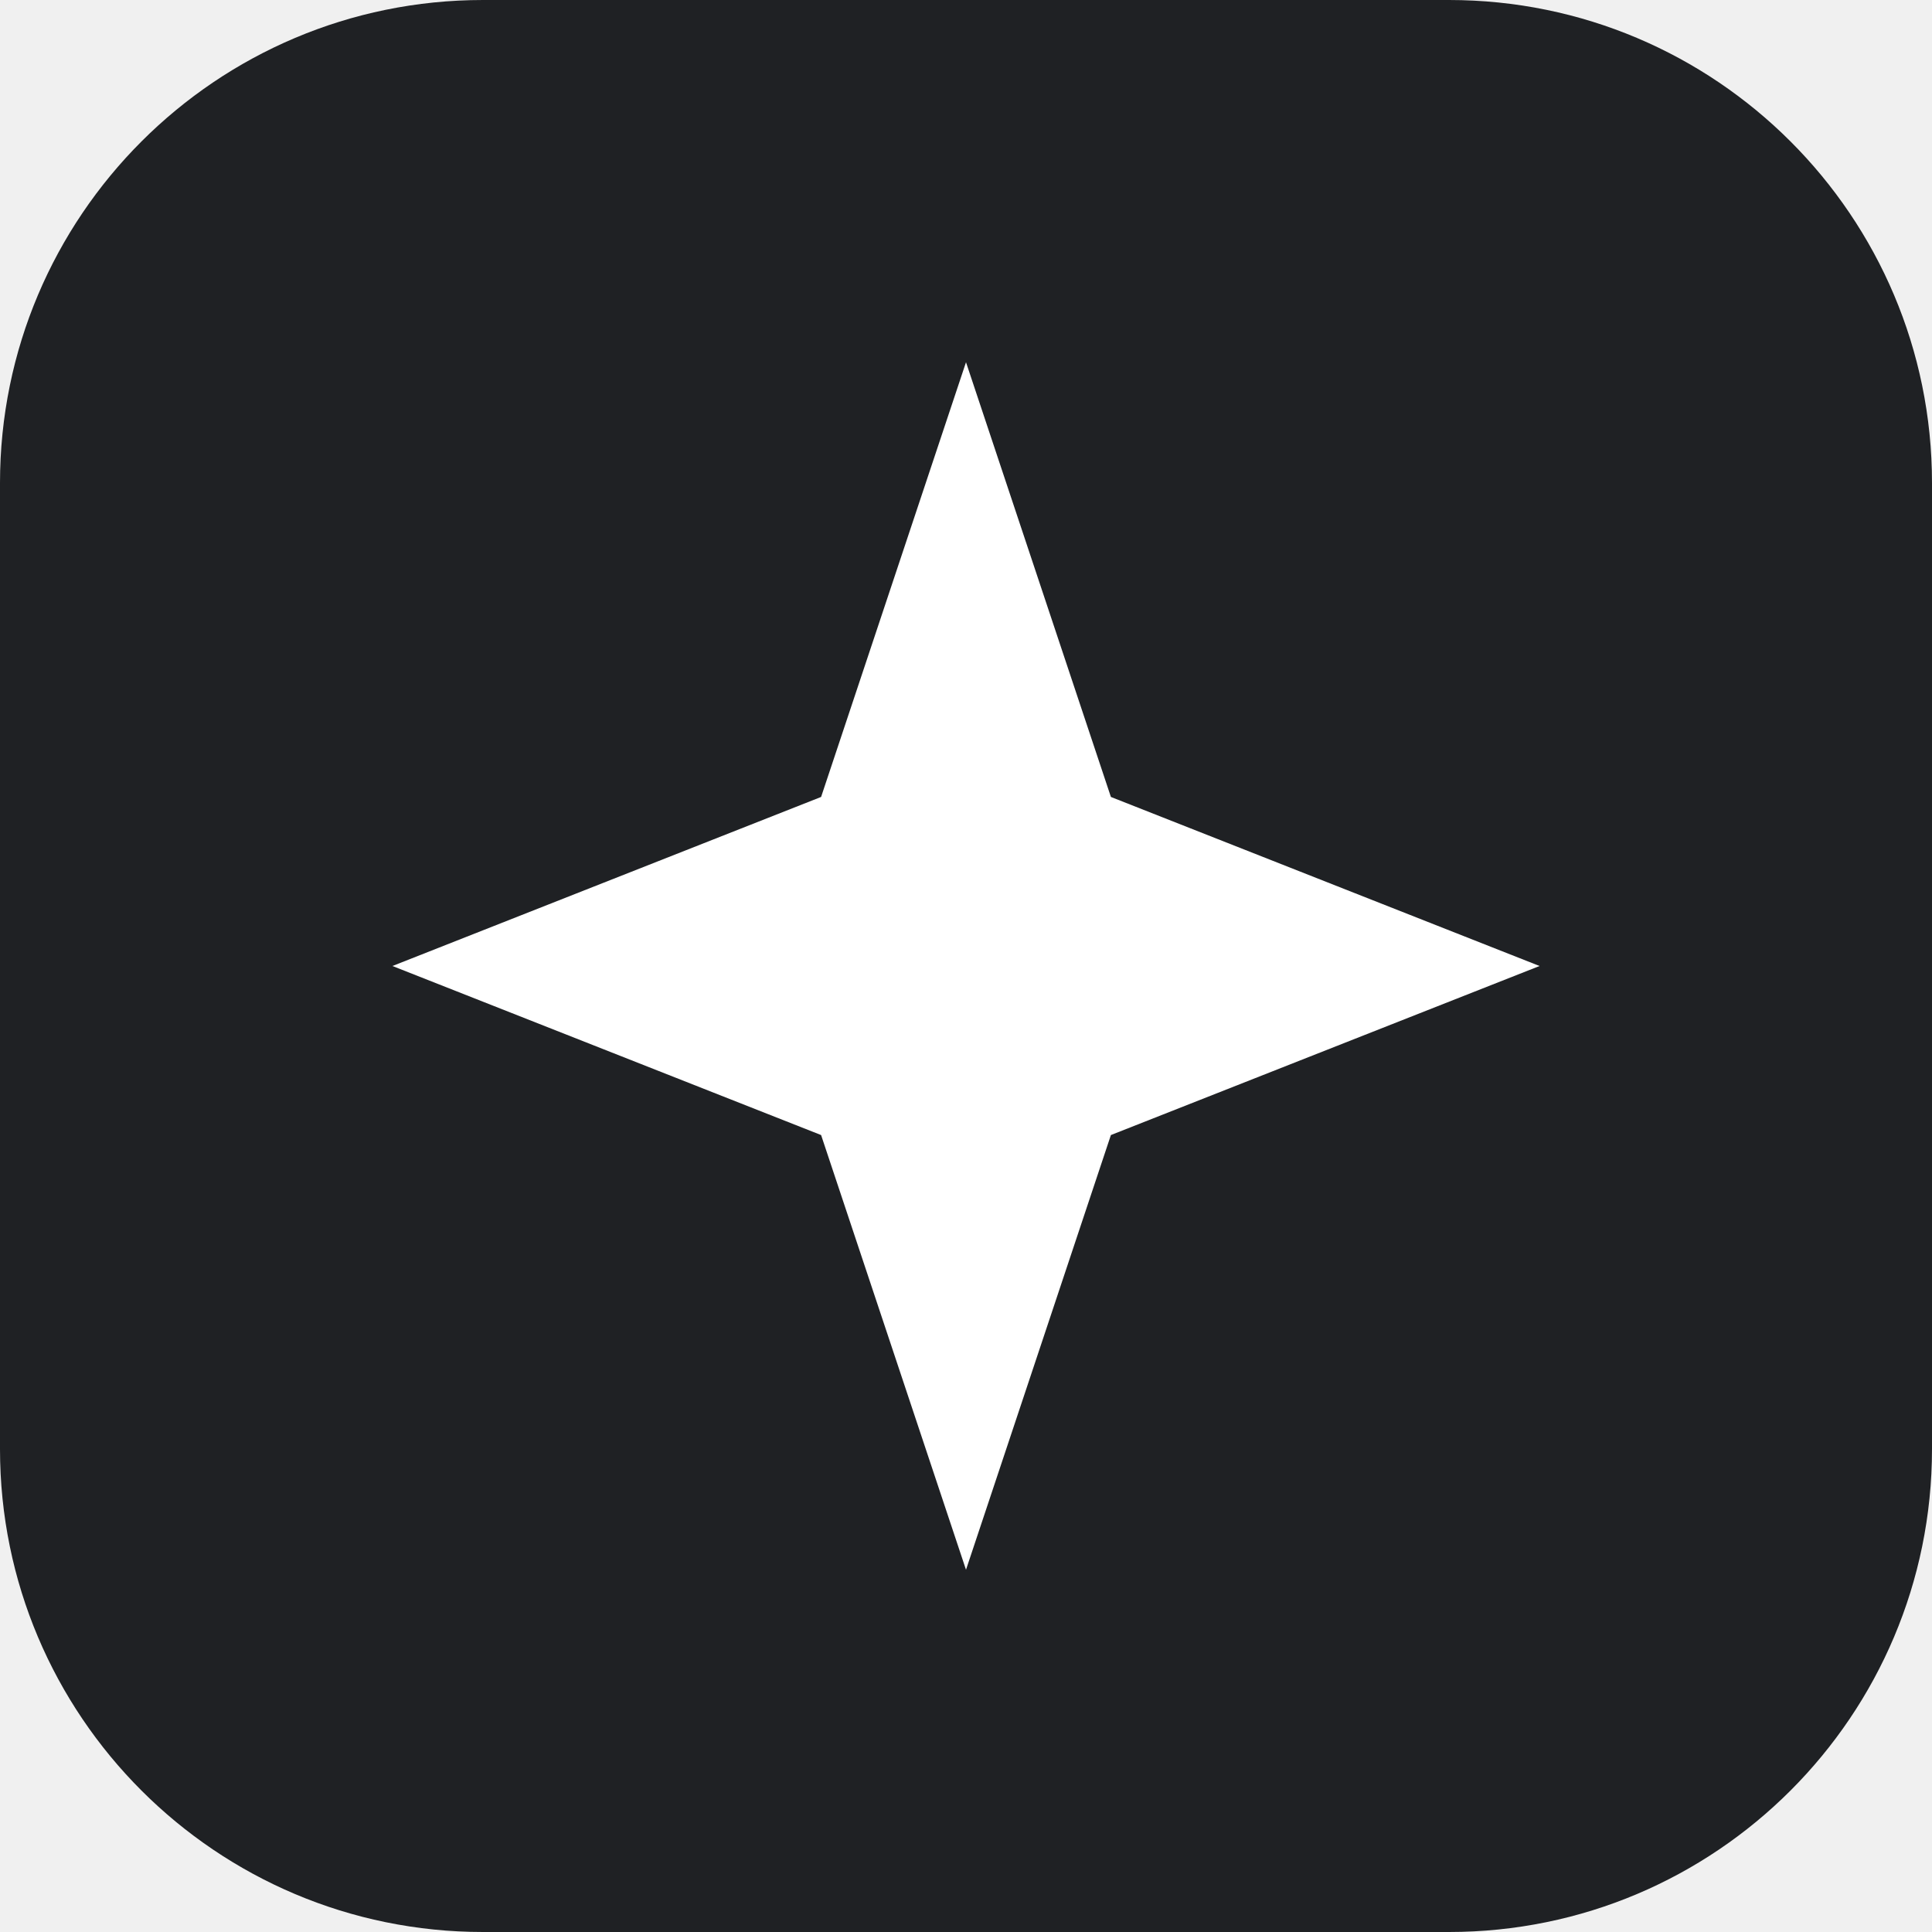
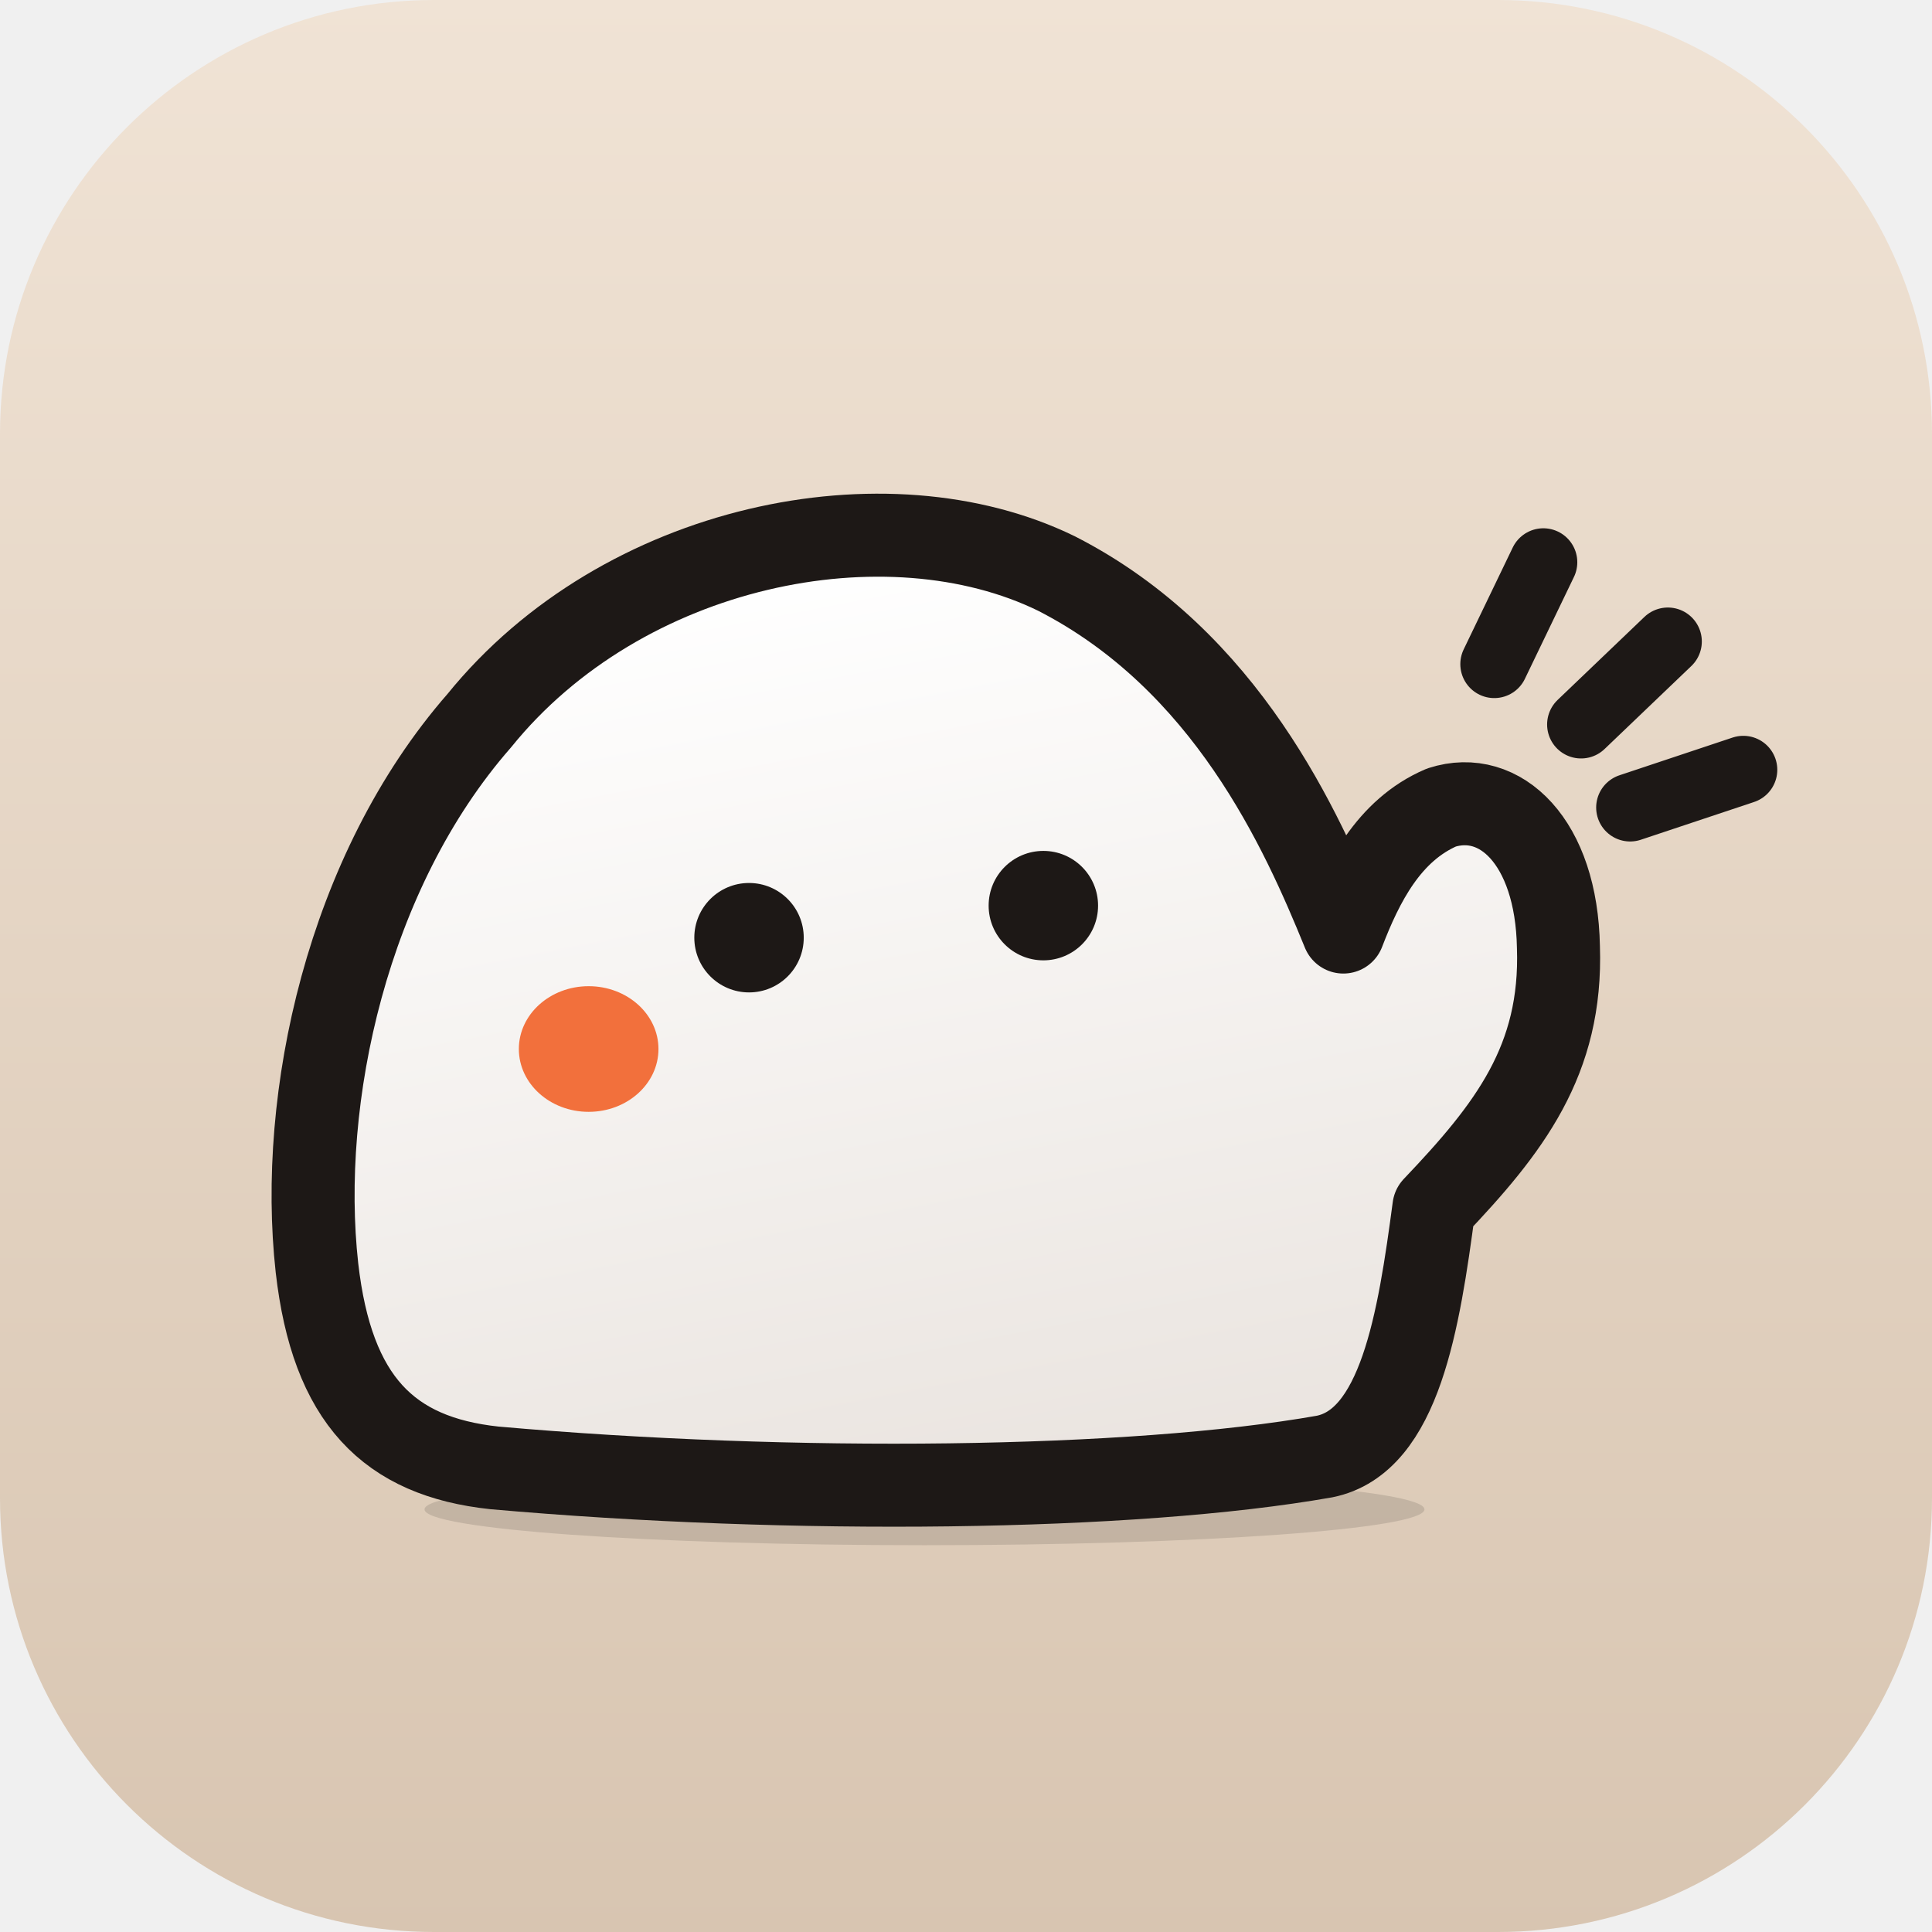
- <svg xmlns="http://www.w3.org/2000/svg" viewBox="0 0 64 64">
-   <rect width="64" height="64" rx="16" fill="#1f2124" />
-   <path d="M32 12l4.8 14.4L51 32l-14.2 5.6L32 52l-4.8-14.4L13 32l14.2-5.6z" fill="#fff" />
+ <svg xmlns="http://www.w3.org/2000/svg" viewBox="0 0 1024 1024">
+   <style>
+     .disc-top { stop-color: #f0e3d5 } .disc-bottom { stop-color: #d8c5b1 }
+     .ink { fill: #1d1816 } .line { stroke: #1d1816 } .outline { stroke: #1d1816 }
+     @media (prefers-color-scheme: dark) {
+       .disc-top { stop-color: #332a26 } .disc-bottom { stop-color: #1d1816 }
+       .line { stroke: #d6d1cd } .outline { stroke: #0e0b0a }
+     }
+   </style>
+   <defs>
+     <linearGradient id="d" x1="0" y1="0" x2="0" y2="1">
+       <stop offset="0" class="disc-top" />
+       <stop offset="1" class="disc-bottom" />
+     </linearGradient>
+     <linearGradient id="b" gradientUnits="userSpaceOnUse" x1="400" y1="300" x2="500" y2="820">
+       <stop offset="0" stop-color="#fff" />
+       <stop offset="1" stop-color="#e9e3de" />
+     </linearGradient>
+   </defs>
+   <rect width="1024" height="1024" rx="230" fill="url(#d)" />
+   <ellipse cx="490" cy="800" rx="265" ry="19" fill="#000" fill-opacity=".12" />
+   <path class="outline" fill="url(#b)" stroke-width="44" stroke-linejoin="round" d="M262 778C420 792 600 790 702 772C742 764 752 700 760 640C800 598 828 562 826 502C825 446 795 418 764 428C736 440 722 468 712 494C690 440 650 350 560 304C470 260 330 288 254 382C184 462 158 582 168 672C176 742 206 772 262 778Z" />
+   <ellipse cx="312" cy="556" rx="37" ry="33.3" fill="#f2703c" />
+   <circle class="ink" cx="397" cy="497" r="29" />
+   <circle class="ink" cx="553" cy="480" r="29" />
+   <path class="line" fill="none" stroke-width="36" stroke-linecap="round" d="M792 352L818 298M838 384L884 340M864 428L924 408" />
</svg>
